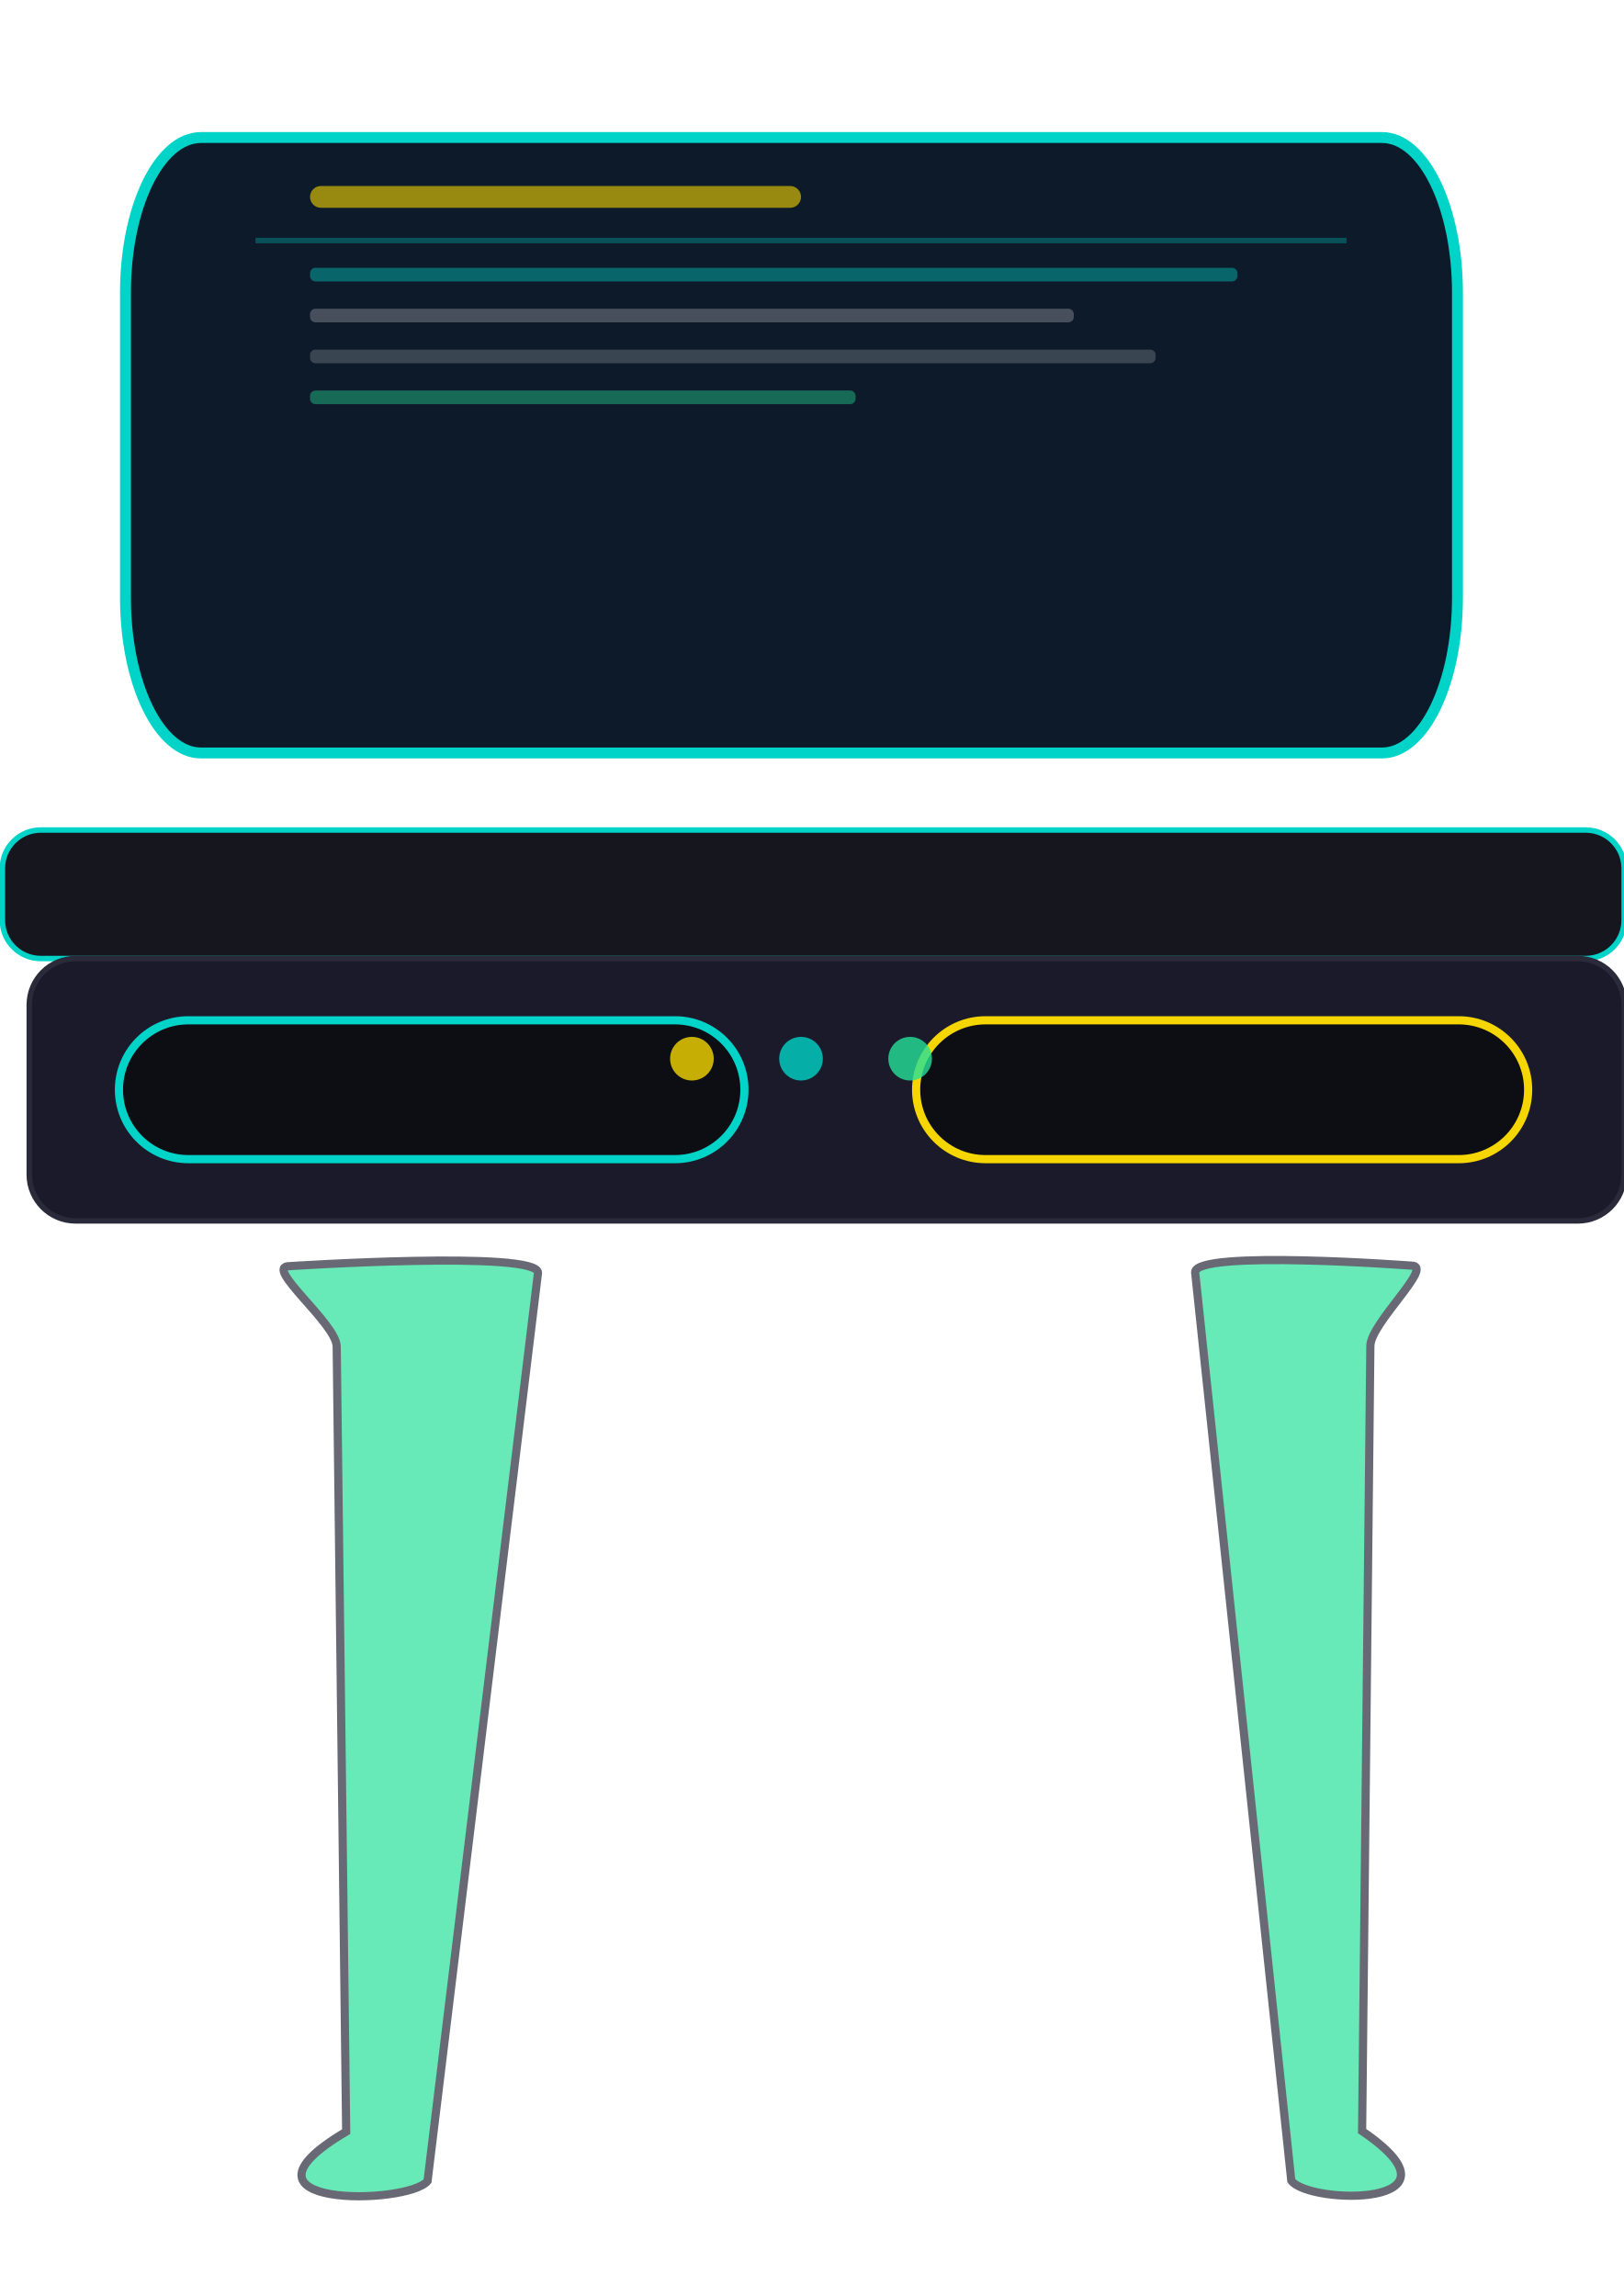
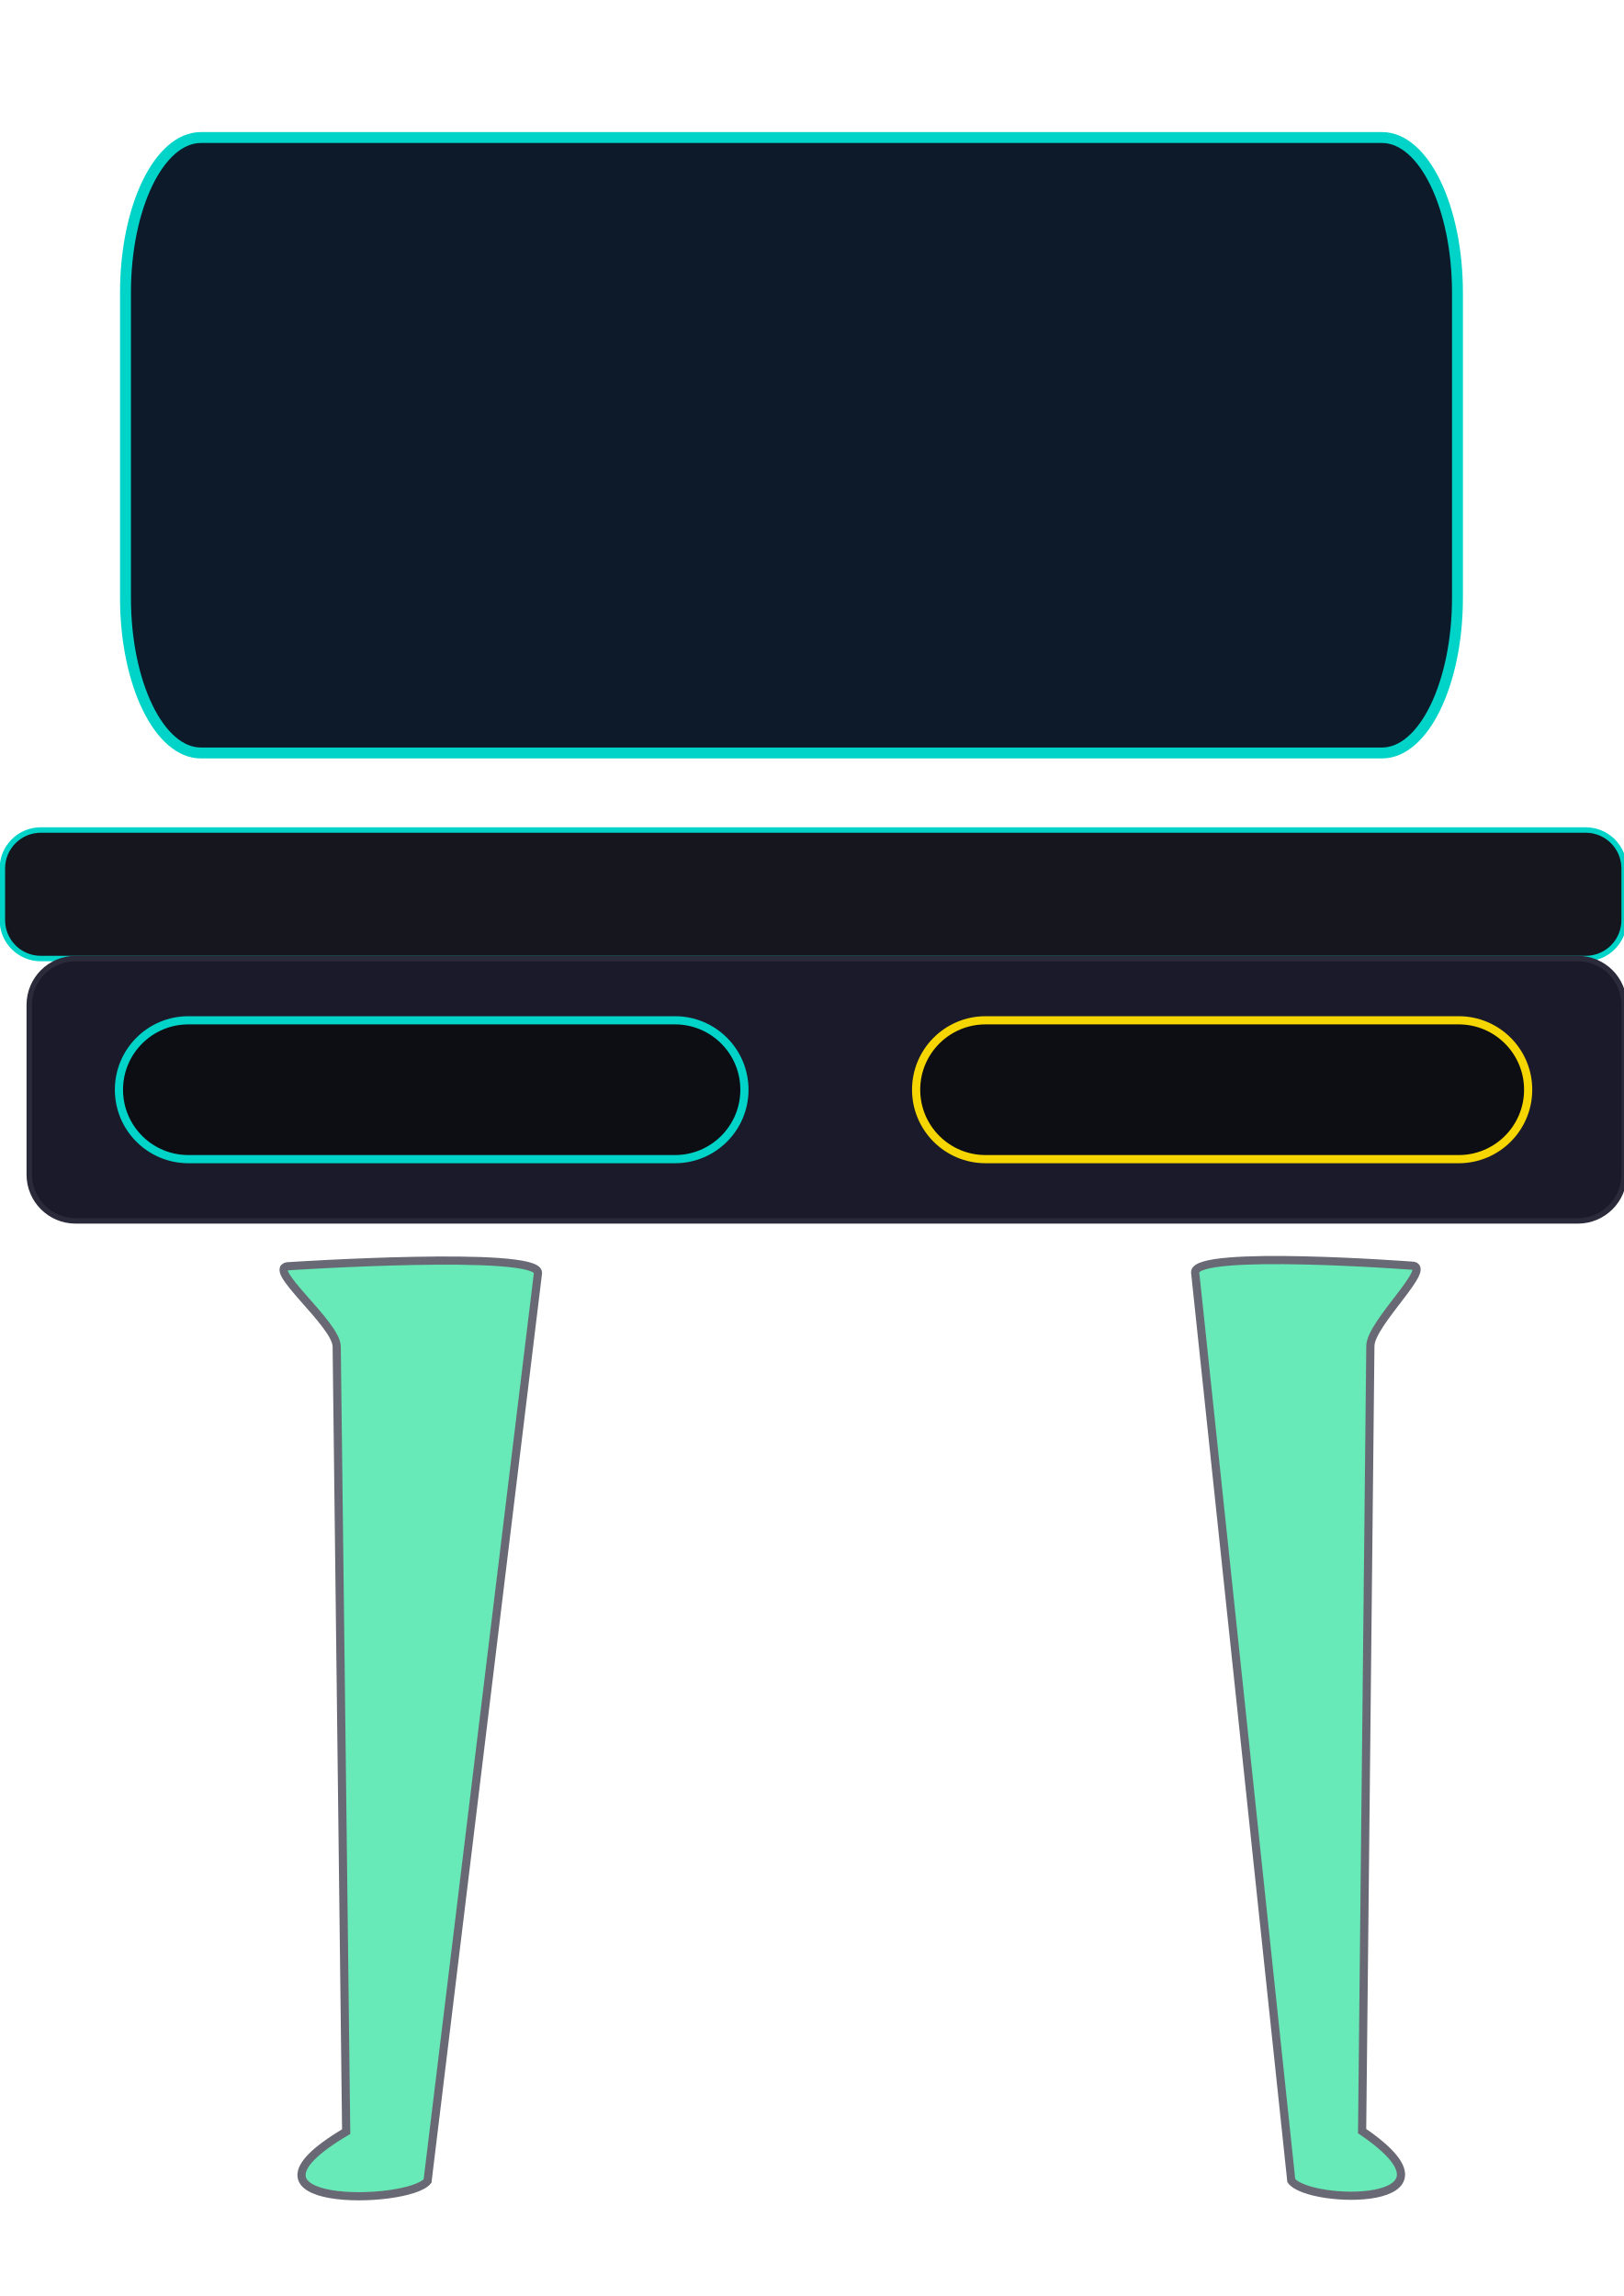
<svg xmlns="http://www.w3.org/2000/svg" width="210mm" height="297mm" viewBox="0 0 210 297" version="1.1" id="svg8">
  <defs id="defs2">
    <linearGradient id="lg-teal" x1="0" y1="0" x2="1" y2="0">
      <stop offset="0" style="stop-color:#00d4c8;stop-opacity:1;" />
      <stop offset="1" style="stop-color:#26e198;stop-opacity:1;" />
    </linearGradient>
  </defs>
  <g id="layer1">
    <g id="g880" transform="matrix(0.3527778,0,0,0.3527778,-98.74396,22.04212)">
      <g id="Layer 1" transform="translate(-4.150595,-131.9511)">
        <path d="m 299.016,373.815 h 566.388 c 7.784,0 14.094,6.31 14.094,14.094 v 18.942 c 0,7.784 -6.31,14.094 -14.094,14.094 h -566.388 c -7.784,0 -14.094,-6.31 -14.094,-14.094 v -18.942 c 0,-7.784 6.31,-14.094 14.094,-14.094 z" stroke="#00d4c8" stroke-width="2" fill="#16161f" opacity="1" id="path839" />
        <path d="m 311.77,420.945 h 550.744 c 9.38,0 16.984,7.604 16.984,16.984 v 62.232 c 0,9.38 -7.604,16.984 -16.984,16.984 h -550.744 c -9.38,0 -16.984,-7.604 -16.984,-16.984 v -62.232 c 0,-9.38 7.604,-16.984 16.984,-16.984 z" stroke="#2a2a3a" stroke-width="2" fill="#1a1a2a" opacity="1" id="path841" />
        <path d="m 353.116,443.59 h 178.402 c 14.059,0 25.455,11.396 25.455,25.455 v 0 c 0,14.058 -11.396,25.455 -25.455,25.455 h -178.402 c -14.059,0 -25.455,-11.397 -25.455,-25.455 v 0 c 0,-14.059 11.396,-25.455 25.455,-25.455 z" stroke="#00d4c8" stroke-width="3" fill="#0d0d14" opacity="1" id="path843" />
        <path d="m 645.376,443.59 h 173.47 c 14.058,0 25.455,11.396 25.455,25.455 v 0 c 0,14.058 -11.397,25.455 -25.455,25.455 h -173.47 c -14.059,0 -25.455,-11.397 -25.455,-25.455 v 0 c 0,-14.059 11.396,-25.455 25.455,-25.455 z" stroke="#f5d600" stroke-width="3" fill="#0d0d14" opacity="1" id="path845" />
      </g>
      <g id="Layer 2" transform="translate(773.5714,25.71429)">
        <path d="m 1030.594,-337.934 c 2.131,19.483 1.043,12.736 1.043,12.736 4.08,105.648 -658.063,88.566 -603.119,6.522 l 9.303,-18.43 c -12.541,-111.118 76.51,-23.967 91.123,-23.912 l 404.44,4.032 c 49.904,-44.358 86.141,-82.164 97.21,19.052 z" stroke="#00d4c8" stroke-width="3" fill="#16161f" opacity="1" id="path858" />
        <path d="m 23.882,375.888 c 8.368,0 -15.153,21.122 -15.153,29.49 l -3.024,287.853 c 41.274,28.061 -19.575,27.025 -25.966,18.141 l -35.25,-333.064 c 0,-8.369 79.393,-2.42 79.393,-2.42 z" stroke="#2a2a3a" stroke-width="3" fill="#26e198" opacity="0.7" id="path860" />
        <path d="m -387.635,376.076 c -9.614,0 17.409,21.122 17.409,29.49 l 3.474,287.853 c -47.418,28.061 22.489,27.025 29.831,18.141 l 40.497,-333.064 c 0,-8.369 -91.211,-2.42 -91.211,-2.42 z" stroke="#2a2a3a" stroke-width="3" fill="#26e198" opacity="0.7" id="path860-3" />
        <path d="m -420.018,-37.766 h 433.033 c 15.269,0 27.646,25.46 27.646,56.869 v 111.927 c 0,31.409 -12.377,56.869 -27.646,56.869 h -433.033 c -15.268,0 -27.645,-25.46 -27.645,-56.869 v -111.927 c 0,-31.409 12.377,-56.869 27.645,-56.869 z" stroke="#00d4c8" stroke-width="4" fill="#0d1a2a" opacity="1" id="path854-0" />
-         <line x1="-400" y1="0" x2="0" y2="0" stroke="#00d4c8" stroke-width="2" opacity="0.3" />
-         <rect x="-380" y="-20" width="180" height="8" rx="4" fill="#f5d600" opacity="0.6" />
-         <rect x="-380" y="10" width="340" height="5" rx="2" fill="#00d4c8" opacity="0.4" />
-         <rect x="-380" y="25" width="280" height="5" rx="2" fill="#f0f0f0" opacity="0.25" />
-         <rect x="-380" y="40" width="310" height="5" rx="2" fill="#f0f0f0" opacity="0.2" />
-         <rect x="-380" y="55" width="200" height="5" rx="2" fill="#26e198" opacity="0.4" />
-         <circle cx="-240" cy="300" r="8" fill="#f5d600" opacity="0.8" />
-         <circle cx="-200" cy="300" r="8" fill="#00d4c8" opacity="0.8" />
-         <circle cx="-160" cy="300" r="8" fill="#26e198" opacity="0.8" />
      </g>
    </g>
  </g>
</svg>
